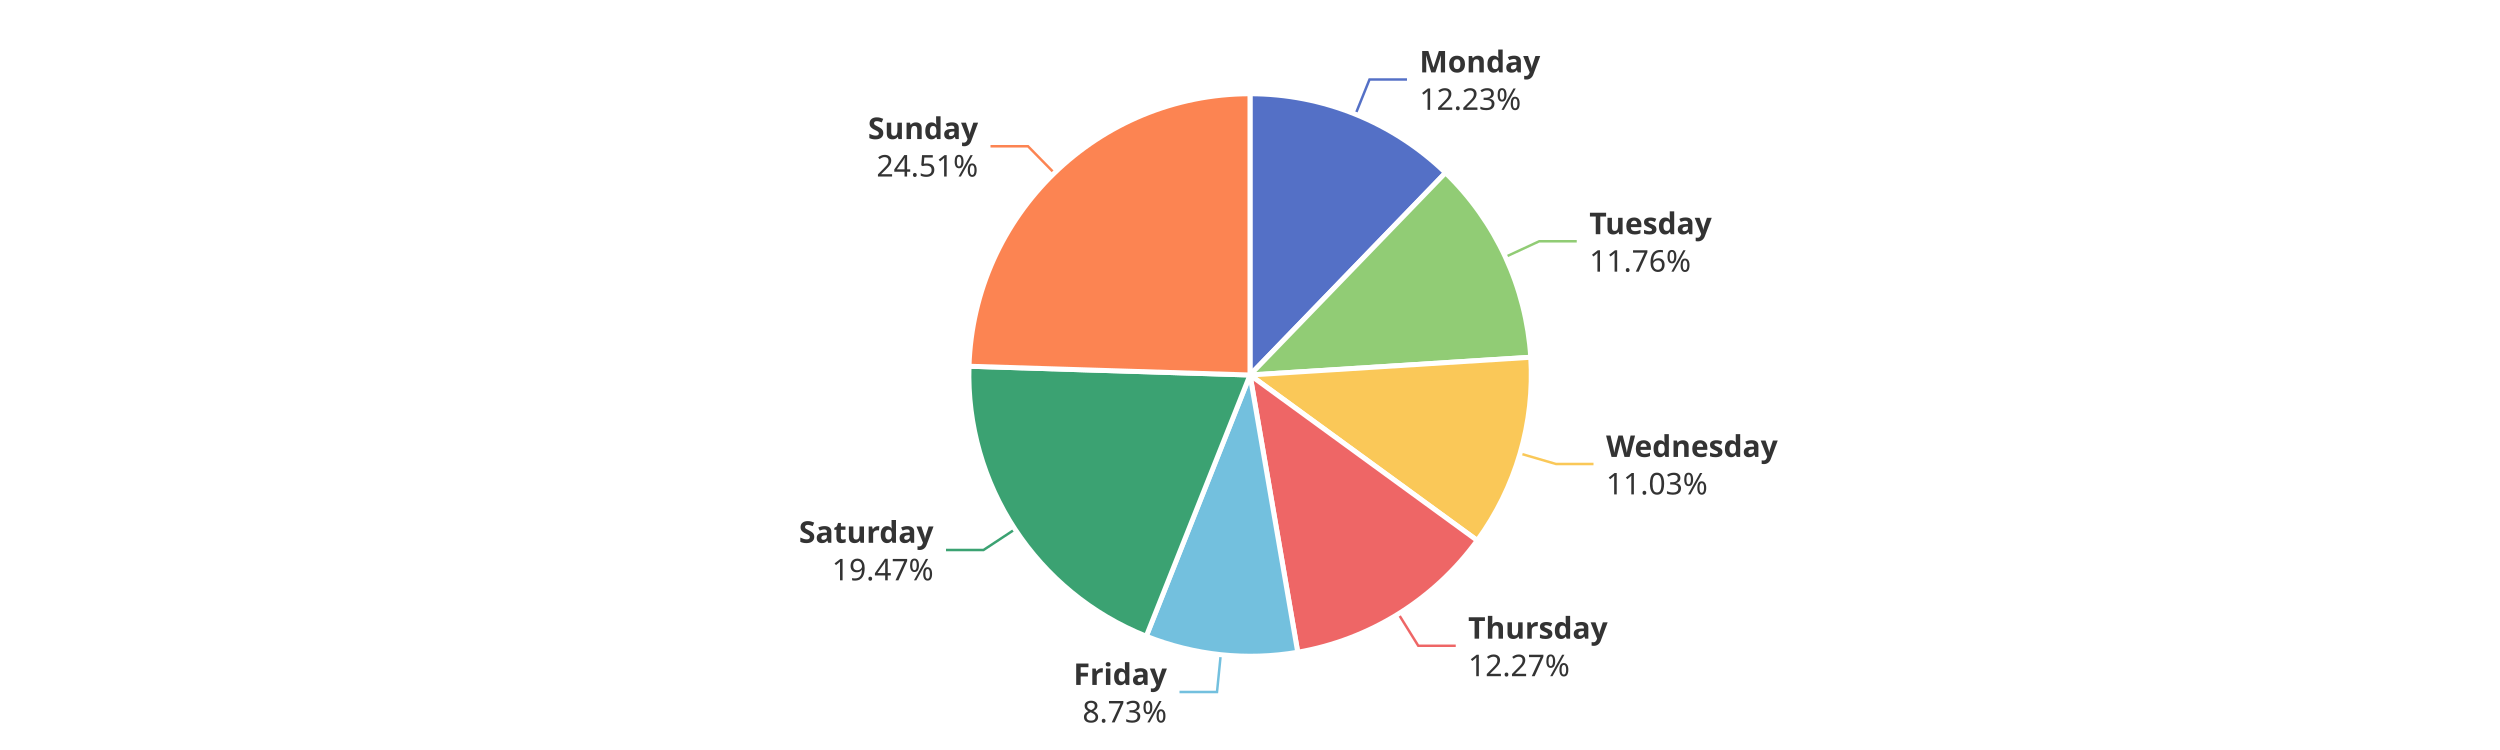
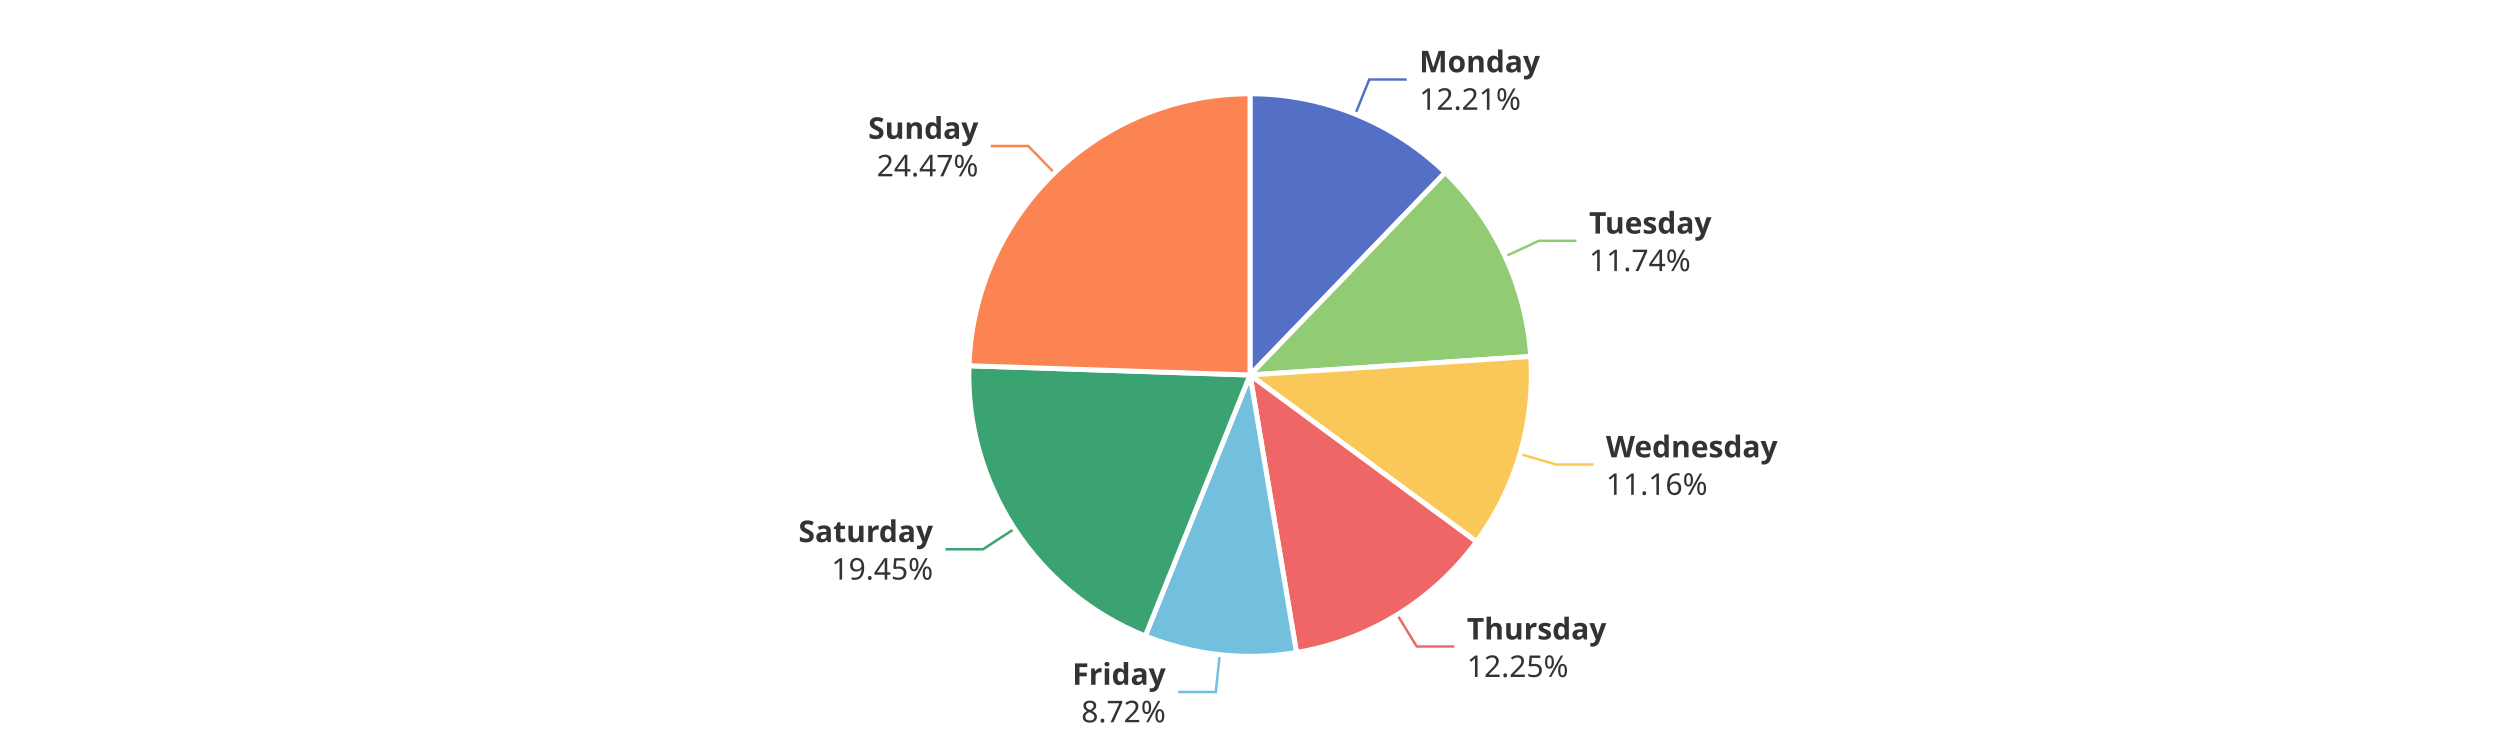
<svg xmlns="http://www.w3.org/2000/svg" width="1000" height="300" version="1.1" baseProfile="full" viewBox="0 0 1000 300">
  <rect width="1000" height="300" x="0" y="0" id="0" fill="#ffffff" />
-   <polyline points="542.2 45.7 547.8 31.8 562.8 31.8" fill="none" stroke="#5470c6" />
-   <polyline points="602.1 102.8 615.7 96.5 630.7 96.5" fill="none" stroke="#91cc75" />
-   <polyline points="608 181.4 622.4 185.6 637.4 185.6" fill="none" stroke="#fac858" />
-   <polyline points="559.4 245.6 567.3 258.3 582.3 258.3" fill="none" stroke="#ee6666" />
-   <polyline points="488.3 261.9 486.8 276.8 471.8 276.8" fill="none" stroke="#73c0de" />
-   <polyline points="406 211.7 393.4 220 378.4 220" fill="none" stroke="#3ba272" />
-   <polyline points="421.7 69.2 411.2 58.5 396.2 58.5" fill="none" stroke="#fc8452" />
-   <path d="M500 37.5A112.5 112.5 0 0 1 578.2 69.1L500 150Z" fill="#5470c6" stroke="#fff" stroke-width="2" stroke-linejoin="round" />
-   <path d="M578.2 69.1A112.5 112.5 0 0 1 612.3 142.9L500 150Z" fill="#91cc75" stroke="#fff" stroke-width="2" stroke-linejoin="round" />
-   <path d="M612.3 142.9A112.5 112.5 0 0 1 590.9 216.2L500 150Z" fill="#fac858" stroke="#fff" stroke-width="2" stroke-linejoin="round" />
-   <path d="M590.9 216.2A112.5 112.5 0 0 1 519.1 260.9L500 150Z" fill="#ee6666" stroke="#fff" stroke-width="2" stroke-linejoin="round" />
-   <path d="M519.1 260.9A112.5 112.5 0 0 1 458.5 254.5L500 150Z" fill="#73c0de" stroke="#fff" stroke-width="2" stroke-linejoin="round" />
-   <path d="M458.5 254.5A112.5 112.5 0 0 1 387.6 146.5L500 150Z" fill="#3ba272" stroke="#fff" stroke-width="2" stroke-linejoin="round" />
-   <path d="M387.6 146.5A112.5 112.5 0 0 1 500 37.5L500 150Z" fill="#fc8452" stroke="#fff" stroke-width="2" stroke-linejoin="round" />
-   <path d="M0 -15l42.8 0l0 30l-42.8 0Z" transform="translate(567.7912 31.7957)" fill="none" />
-   <text dominant-baseline="central" text-anchor="start" style="font-size:12px;font-family:sans-serif;font-weight:bold;" y="-7.5" transform="translate(567.7912 31.7957)" fill="#333" stroke="rgb(255,255,255)" stroke-width="2" paint-order="stroke" stroke-miterlimit="2">Monday</text>
-   <text dominant-baseline="central" text-anchor="start" style="font-size:12px;font-family:sans-serif;" y="7.5" transform="translate(567.7912 31.7957)" fill="#333" stroke="rgb(255,255,255)" stroke-width="2" paint-order="stroke" stroke-miterlimit="2">12.23%</text>
-   <path d="M0 -15l46.2 0l0 30l-46.2 0Z" transform="translate(635.7379 96.5118)" fill="none" />
-   <text dominant-baseline="central" text-anchor="start" style="font-size:12px;font-family:sans-serif;font-weight:bold;" y="-7.5" transform="translate(635.7379 96.5118)" fill="#333" stroke="rgb(255,255,255)" stroke-width="2" paint-order="stroke" stroke-miterlimit="2">Tuesday</text>
-   <text dominant-baseline="central" text-anchor="start" style="font-size:12px;font-family:sans-serif;" y="7.5" transform="translate(635.7379 96.5118)" fill="#333" stroke="rgb(255,255,255)" stroke-width="2" paint-order="stroke" stroke-miterlimit="2">11.76%</text>
-   <path d="M0 -15l63.6 0l0 30l-63.6 0Z" transform="translate(642.4263 185.6098)" fill="none" />
-   <text dominant-baseline="central" text-anchor="start" style="font-size:12px;font-family:sans-serif;font-weight:bold;" y="-7.5" transform="translate(642.4263 185.6098)" fill="#333" stroke="rgb(255,255,255)" stroke-width="2" paint-order="stroke" stroke-miterlimit="2">Wednesday</text>
-   <text dominant-baseline="central" text-anchor="start" style="font-size:12px;font-family:sans-serif;" y="7.5" transform="translate(642.4263 185.6098)" fill="#333" stroke="rgb(255,255,255)" stroke-width="2" paint-order="stroke" stroke-miterlimit="2">11.03%</text>
-   <path d="M0 -15l50.2 0l0 30l-50.2 0Z" transform="translate(587.2663 258.312)" fill="none" />
-   <text dominant-baseline="central" text-anchor="start" style="font-size:12px;font-family:sans-serif;font-weight:bold;" y="-7.5" transform="translate(587.2663 258.312)" fill="#333" stroke="rgb(255,255,255)" stroke-width="2" paint-order="stroke" stroke-miterlimit="2">Thursday</text>
-   <text dominant-baseline="central" text-anchor="start" style="font-size:12px;font-family:sans-serif;" y="7.5" transform="translate(587.2663 258.312)" fill="#333" stroke="rgb(255,255,255)" stroke-width="2" paint-order="stroke" stroke-miterlimit="2">12.27%</text>
-   <path d="M-34.2 -15l34.2 0l0 30l-34.2 0Z" transform="translate(466.7656 276.8113)" fill="none" />
-   <text dominant-baseline="central" text-anchor="end" style="font-size:12px;font-family:sans-serif;font-weight:bold;" y="-7.5" transform="translate(466.7656 276.8113)" fill="#333" stroke="rgb(255,255,255)" stroke-width="2" paint-order="stroke" stroke-miterlimit="2">Friday</text>
-   <text dominant-baseline="central" text-anchor="end" style="font-size:12px;font-family:sans-serif;" y="7.5" transform="translate(466.7656 276.8113)" fill="#333" stroke="rgb(255,255,255)" stroke-width="2" paint-order="stroke" stroke-miterlimit="2">8.73%</text>
-   <path d="M-48.2 -15l48.2 0l0 30l-48.2 0Z" transform="translate(373.4126 219.9669)" fill="none" />
-   <text dominant-baseline="central" text-anchor="end" style="font-size:12px;font-family:sans-serif;font-weight:bold;" y="-7.5" transform="translate(373.4126 219.9669)" fill="#333" stroke="rgb(255,255,255)" stroke-width="2" paint-order="stroke" stroke-miterlimit="2">Saturday</text>
-   <text dominant-baseline="central" text-anchor="end" style="font-size:12px;font-family:sans-serif;" y="7.5" transform="translate(373.4126 219.9669)" fill="#333" stroke="rgb(255,255,255)" stroke-width="2" paint-order="stroke" stroke-miterlimit="2">19.47%</text>
-   <path d="M-40.9 -15l40.9 0l0 30l-40.9 0Z" transform="translate(391.2424 58.4668)" fill="none" />
-   <text dominant-baseline="central" text-anchor="end" style="font-size:12px;font-family:sans-serif;font-weight:bold;" y="-7.5" transform="translate(391.2424 58.4668)" fill="#333" stroke="rgb(255,255,255)" stroke-width="2" paint-order="stroke" stroke-miterlimit="2">Sunday</text>
-   <text dominant-baseline="central" text-anchor="end" style="font-size:12px;font-family:sans-serif;" y="7.5" transform="translate(391.2424 58.4668)" fill="#333" stroke="rgb(255,255,255)" stroke-width="2" paint-order="stroke" stroke-miterlimit="2">24.51%</text>
+   <polyline points="542.1 45.7 547.7 31.8 562.7 31.8" fill="none" stroke="#5470c6" />
+   <polyline points="602 102.6 615.6 96.3 630.6 96.3" fill="none" stroke="#91cc75" />
+   <polyline points="608 181.6 622.4 185.8 637.4 185.8" fill="none" stroke="#fac858" />
+   <polyline points="558.9 245.9 566.7 258.6 581.7 258.6" fill="none" stroke="#ee6666" />
+   <polyline points="487.9 261.8 486.3 276.8 471.3 276.8" fill="none" stroke="#73c0de" />
+   <polyline points="405.8 211.5 393.2 219.7 378.2 219.7" fill="none" stroke="#3ba272" />
+   <polyline points="421.8 69.2 411.3 58.4 396.3 58.4" fill="none" stroke="#fc8452" />
+   <path d="M500 37.5A112.5 112.5 0 0 1 578.1 69L500 150Z" fill="#5470c6" stroke="#fff" stroke-width="2" stroke-linejoin="round" />
+   <path d="M578.1 69A112.5 112.5 0 0 1 612.3 142.6L500 150Z" fill="#91cc75" stroke="#fff" stroke-width="2" stroke-linejoin="round" />
+   <path d="M612.3 142.6A112.5 112.5 0 0 1 590.6 216.7L500 150Z" fill="#fac858" stroke="#fff" stroke-width="2" stroke-linejoin="round" />
+   <path d="M590.6 216.7A112.5 112.5 0 0 1 518.6 261L500 150Z" fill="#ee6666" stroke="#fff" stroke-width="2" stroke-linejoin="round" />
+   <path d="M518.6 261A112.5 112.5 0 0 1 458.1 254.4L500 150Z" fill="#73c0de" stroke="#fff" stroke-width="2" stroke-linejoin="round" />
+   <path d="M458.1 254.4A112.5 112.5 0 0 1 387.6 146.3L500 150Z" fill="#3ba272" stroke="#fff" stroke-width="2" stroke-linejoin="round" />
+   <path d="M387.6 146.3A112.5 112.5 0 0 1 500 37.5L500 150Z" fill="#fc8452" stroke="#fff" stroke-width="2" stroke-linejoin="round" />
+   <path d="M0 -15l42.8 0l0 30l-42.8 0Z" transform="translate(567.7124 31.7639)" fill="none" />
+   <text dominant-baseline="central" text-anchor="start" style="font-size:12px;font-family:sans-serif;font-weight:bold;" y="-7.5" transform="translate(567.7124 31.7639)" fill="#333" stroke="rgb(255,255,255)" stroke-width="2" paint-order="stroke" stroke-miterlimit="2">Monday</text>
+   <text dominant-baseline="central" text-anchor="start" style="font-size:12px;font-family:sans-serif;" y="7.5" transform="translate(567.7124 31.7639)" fill="#333" stroke="rgb(255,255,255)" stroke-width="2" paint-order="stroke" stroke-miterlimit="2">12.21%</text>
+   <path d="M0 -15l46.2 0l0 30l-46.2 0Z" transform="translate(635.6308 96.2806)" fill="none" />
+   <text dominant-baseline="central" text-anchor="start" style="font-size:12px;font-family:sans-serif;font-weight:bold;" y="-7.5" transform="translate(635.6308 96.2806)" fill="#333" stroke="rgb(255,255,255)" stroke-width="2" paint-order="stroke" stroke-miterlimit="2">Tuesday</text>
+   <text dominant-baseline="central" text-anchor="start" style="font-size:12px;font-family:sans-serif;" y="7.5" transform="translate(635.6308 96.2806)" fill="#333" stroke="rgb(255,255,255)" stroke-width="2" paint-order="stroke" stroke-miterlimit="2">11.74%</text>
+   <path d="M0 -15l63.6 0l0 30l-63.6 0Z" transform="translate(642.3768 185.7794)" fill="none" />
+   <text dominant-baseline="central" text-anchor="start" style="font-size:12px;font-family:sans-serif;font-weight:bold;" y="-7.5" transform="translate(642.3768 185.7794)" fill="#333" stroke="rgb(255,255,255)" stroke-width="2" paint-order="stroke" stroke-miterlimit="2">Wednesday</text>
+   <text dominant-baseline="central" text-anchor="start" style="font-size:12px;font-family:sans-serif;" y="7.5" transform="translate(642.3768 185.7794)" fill="#333" stroke="rgb(255,255,255)" stroke-width="2" paint-order="stroke" stroke-miterlimit="2">11.16%</text>
+   <path d="M0 -15l50.2 0l0 30l-50.2 0Z" transform="translate(586.7491 258.6315)" fill="none" />
+   <text dominant-baseline="central" text-anchor="start" style="font-size:12px;font-family:sans-serif;font-weight:bold;" y="-7.5" transform="translate(586.7491 258.6315)" fill="#333" stroke="rgb(255,255,255)" stroke-width="2" paint-order="stroke" stroke-miterlimit="2">Thursday</text>
+   <text dominant-baseline="central" text-anchor="start" style="font-size:12px;font-family:sans-serif;" y="7.5" transform="translate(586.7491 258.6315)" fill="#333" stroke="rgb(255,255,255)" stroke-width="2" paint-order="stroke" stroke-miterlimit="2">12.25%</text>
+   <path d="M-34.2 -15l34.2 0l0 30l-34.2 0Z" transform="translate(466.289 276.7606)" fill="none" />
+   <text dominant-baseline="central" text-anchor="end" style="font-size:12px;font-family:sans-serif;font-weight:bold;" y="-7.5" transform="translate(466.289 276.7606)" fill="#333" stroke="rgb(255,255,255)" stroke-width="2" paint-order="stroke" stroke-miterlimit="2">Friday</text>
+   <text dominant-baseline="central" text-anchor="end" style="font-size:12px;font-family:sans-serif;" y="7.5" transform="translate(466.289 276.7606)" fill="#333" stroke="rgb(255,255,255)" stroke-width="2" paint-order="stroke" stroke-miterlimit="2">8.72%</text>
+   <path d="M-48.2 -15l48.2 0l0 30l-48.2 0Z" transform="translate(373.2221 219.6759)" fill="none" />
+   <text dominant-baseline="central" text-anchor="end" style="font-size:12px;font-family:sans-serif;font-weight:bold;" y="-7.5" transform="translate(373.2221 219.6759)" fill="#333" stroke="rgb(255,255,255)" stroke-width="2" paint-order="stroke" stroke-miterlimit="2">Saturday</text>
+   <text dominant-baseline="central" text-anchor="end" style="font-size:12px;font-family:sans-serif;" y="7.5" transform="translate(373.2221 219.6759)" fill="#333" stroke="rgb(255,255,255)" stroke-width="2" paint-order="stroke" stroke-miterlimit="2">19.45%</text>
+   <path d="M-40.9 -15l40.9 0l0 30l-40.9 0Z" transform="translate(391.3357 58.3763)" fill="none" />
+   <text dominant-baseline="central" text-anchor="end" style="font-size:12px;font-family:sans-serif;font-weight:bold;" y="-7.5" transform="translate(391.3357 58.3763)" fill="#333" stroke="rgb(255,255,255)" stroke-width="2" paint-order="stroke" stroke-miterlimit="2">Sunday</text>
+   <text dominant-baseline="central" text-anchor="end" style="font-size:12px;font-family:sans-serif;" y="7.5" transform="translate(391.3357 58.3763)" fill="#333" stroke="rgb(255,255,255)" stroke-width="2" paint-order="stroke" stroke-miterlimit="2">24.47%</text>
</svg>
